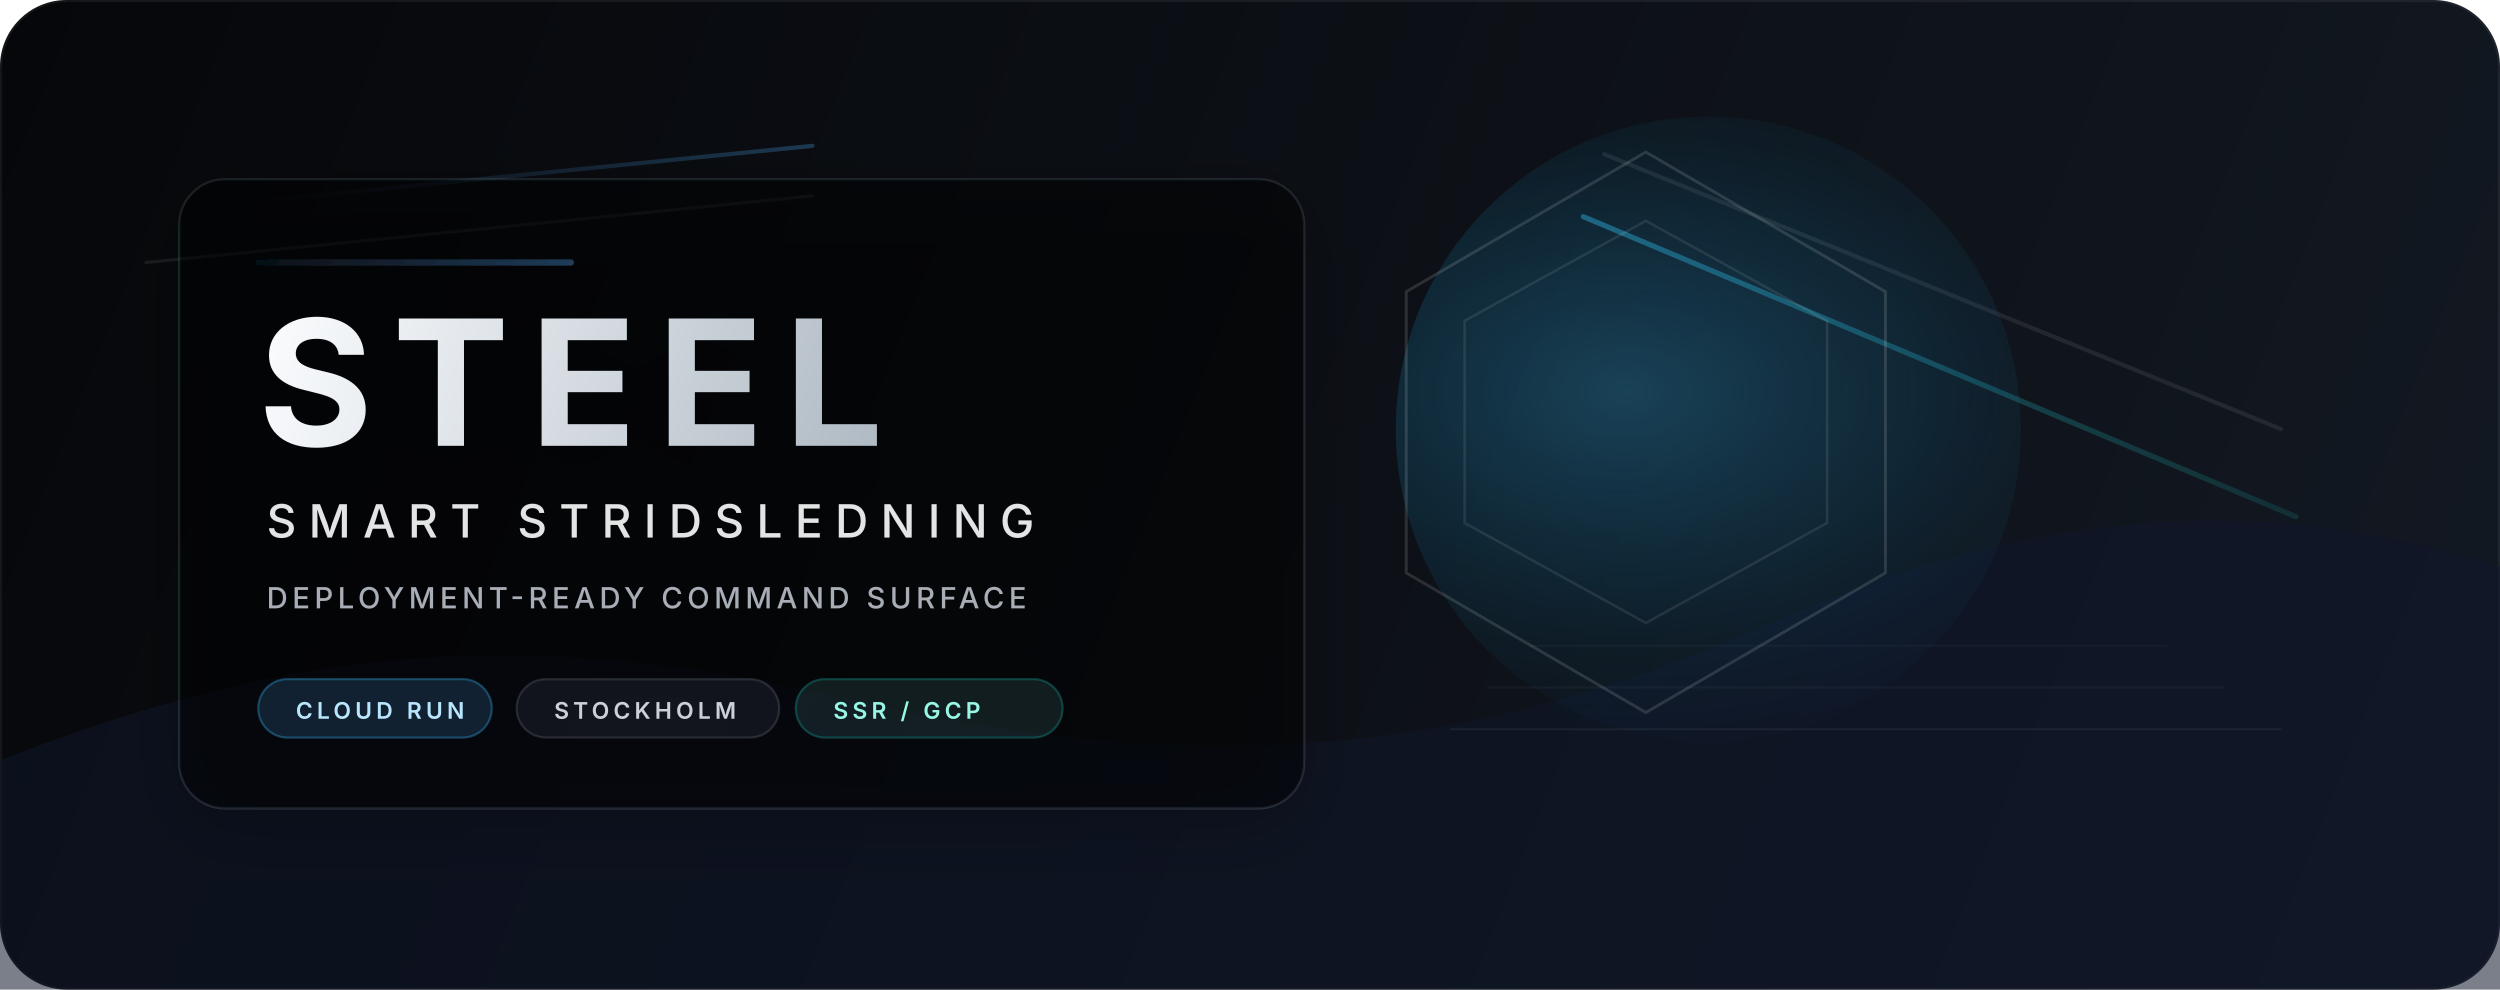
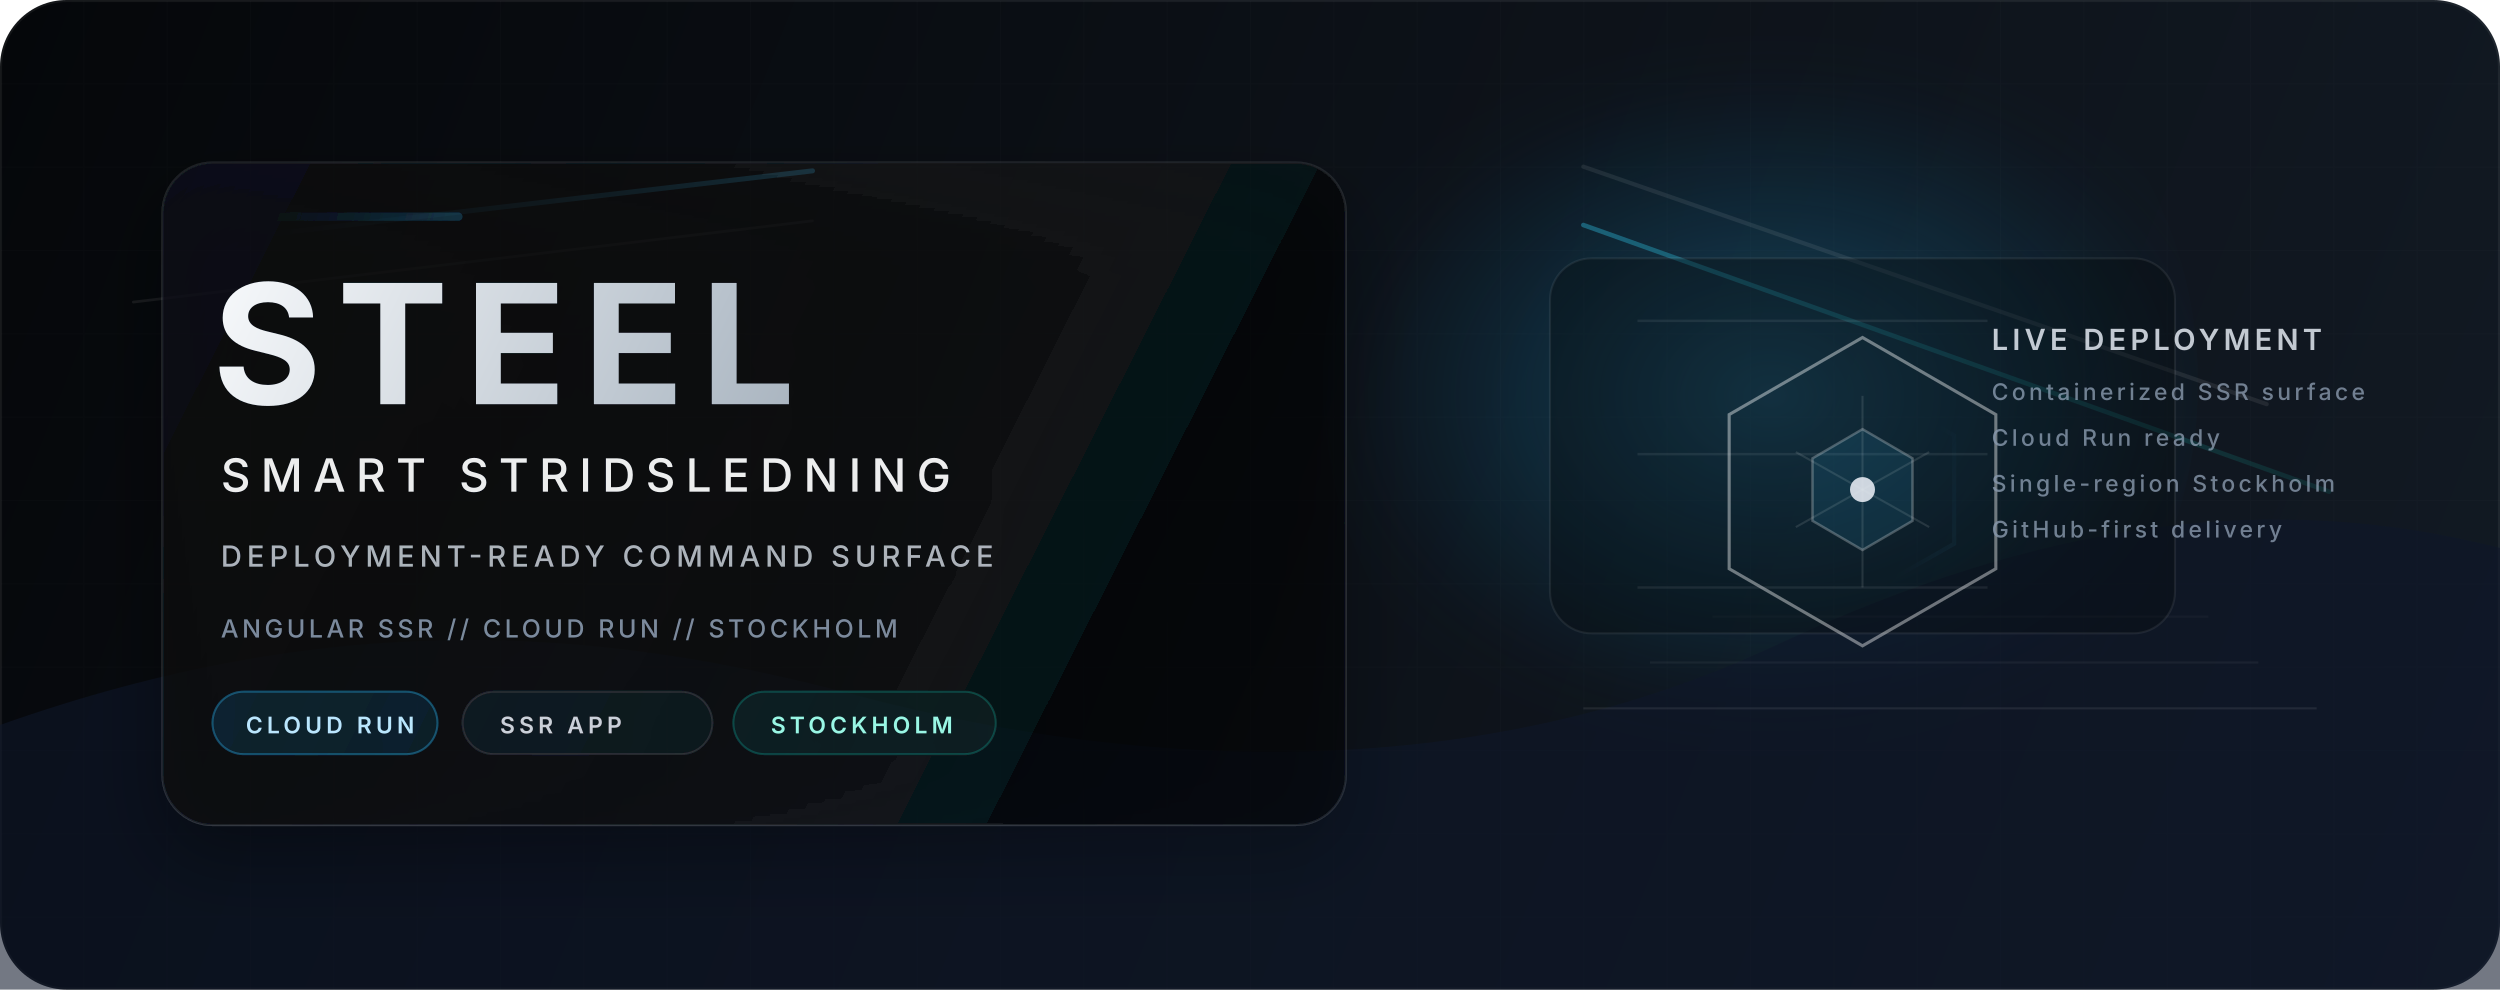
<svg xmlns="http://www.w3.org/2000/svg" width="1200" height="475" viewBox="0 0 1200 475" fill="none" role="img" aria-labelledby="title desc">
  <defs>
    <linearGradient id="bg" x1="0" y1="0" x2="1200" y2="475" gradientUnits="userSpaceOnUse">
-       <stop offset="0" stop-color="#06070a" />
-       <stop offset="0.55" stop-color="#0d1117" />
-       <stop offset="1" stop-color="#131923" />
+       <stop offset="0" stop-color="#05070a" />
+       <stop offset="0.55" stop-color="#0d1219" />
+       <stop offset="1" stop-color="#121a24" />
    </linearGradient>
-     <linearGradient id="steel" x1="160" y1="92" x2="940" y2="382" gradientUnits="userSpaceOnUse">
+     <linearGradient id="steel" x1="110" y1="110" x2="620" y2="360" gradientUnits="userSpaceOnUse">
      <stop offset="0" stop-color="#f8fafc" />
-       <stop offset="0.45" stop-color="#9aa7b3" />
-       <stop offset="1" stop-color="#586676" />
+       <stop offset="0.4" stop-color="#b8c2cc" />
+       <stop offset="1" stop-color="#607080" />
    </linearGradient>
-     <linearGradient id="accent" x1="180" y1="0" x2="1020" y2="475" gradientUnits="userSpaceOnUse">
-       <stop offset="0" stop-color="#60a5fa" stop-opacity="0.0" />
-       <stop offset="0.5" stop-color="#38bdf8" stop-opacity="0.95" />
-       <stop offset="1" stop-color="#14b8a6" stop-opacity="0.25" />
+     <linearGradient id="accent" x1="140" y1="70" x2="1080" y2="350" gradientUnits="userSpaceOnUse">
+       <stop offset="0" stop-color="#38bdf8" stop-opacity="0.0" />
+       <stop offset="0.45" stop-color="#38bdf8" stop-opacity="0.95" />
+       <stop offset="1" stop-color="#14b8a6" stop-opacity="0.22" />
    </linearGradient>
-     <radialGradient id="glow" cx="0" cy="0" r="1" gradientUnits="userSpaceOnUse" gradientTransform="translate(780 188) rotate(90) scale(210 320)">
-       <stop offset="0" stop-color="#38bdf8" stop-opacity="0.28" />
-       <stop offset="0.6" stop-color="#0ea5e9" stop-opacity="0.06" />
+     <linearGradient id="panel" x1="86" y1="92" x2="640" y2="372" gradientUnits="userSpaceOnUse">
+       <stop offset="0" stop-color="#0b1118" stop-opacity="0.78" />
+       <stop offset="1" stop-color="#05070a" stop-opacity="0.42" />
+     </linearGradient>
+     <radialGradient id="glow" cx="0" cy="0" r="1" gradientUnits="userSpaceOnUse" gradientTransform="translate(850 190) rotate(90) scale(180 240)">
+       <stop offset="0" stop-color="#38bdf8" stop-opacity="0.30" />
+       <stop offset="0.7" stop-color="#0ea5e9" stop-opacity="0.06" />
      <stop offset="1" stop-color="#0f172a" stop-opacity="0" />
    </radialGradient>
-     <filter id="shadow" x="-50%" y="-50%" width="200%" height="200%">
-       <feDropShadow dx="0" dy="10" stdDeviation="18" flood-color="#000000" flood-opacity="0.45" />
+     <filter id="shadow" x="-40%" y="-40%" width="180%" height="180%">
+       <feDropShadow dx="0" dy="16" stdDeviation="18" flood-color="#000000" flood-opacity="0.5" />
    </filter>
+     <pattern id="grid" width="40" height="40" patternUnits="userSpaceOnUse">
+       <path d="M40 0H0V40" fill="none" stroke="rgba(255,255,255,0.04)" stroke-width="1" />
+     </pattern>
  </defs>
  <rect width="1200" height="475" rx="32" fill="url(#bg)" />
  <rect x="0.5" y="0.5" width="1199" height="474" rx="31.5" stroke="rgba(255,255,255,0.06)" />
-   <path d="M0 365C150 306 260 302 410 336C570 373 700 365 848 300C971 246 1080 234 1200 272V475H0V365Z" fill="#0f172a" fill-opacity="0.55" />
-   <path d="M70 102L390 70" stroke="url(#accent)" stroke-width="2" stroke-linecap="round" opacity="0.65" />
-   <path d="M70 126L390 94" stroke="rgba(255,255,255,0.08)" stroke-width="1.5" stroke-linecap="round" />
-   <path d="M770 74L1095 206" stroke="rgba(255,255,255,0.08)" stroke-width="2" stroke-linecap="round" />
-   <path d="M760 104L1102 248" stroke="url(#accent)" stroke-width="2.5" stroke-linecap="round" opacity="0.5" />
-   <circle cx="820" cy="206" r="150" fill="url(#glow)" />
-   <g opacity="0.26">
-     <path d="M790 73L905 140L905 275L790 342L675 275V140L790 73Z" stroke="rgba(255,255,255,0.5)" stroke-width="1.4" fill="none" />
-     <path d="M790 106L877 154V251L790 299L703 251V154L790 106Z" stroke="rgba(255,255,255,0.35)" stroke-width="1.2" fill="none" />
-   </g>
+   <rect width="1200" height="475" rx="32" fill="url(#grid)" opacity="0.25" />
+   <circle cx="845" cy="184" r="210" fill="url(#glow)" />
+   <path d="M0 348C158 292 286 300 412 334C552 371 712 376 854 309C981 250 1090 235 1200 263V475H0V348Z" fill="#0f172a" fill-opacity="0.58" />
+   <path d="M64 120L390 82" stroke="url(#accent)" stroke-width="2.4" stroke-linecap="round" />
+   <path d="M64 145L390 106" stroke="rgba(255,255,255,0.08)" stroke-width="1.3" stroke-linecap="round" />
+   <path d="M760 80L1088 194" stroke="rgba(255,255,255,0.08)" stroke-width="2" stroke-linecap="round" />
+   <path d="M760 108L1118 236" stroke="url(#accent)" stroke-width="2.2" stroke-linecap="round" opacity="0.55" />
+   <path d="M760 340H1112" stroke="rgba(255,255,255,0.08)" stroke-width="1" />
+   <path d="M792 318H1084" stroke="rgba(255,255,255,0.05)" stroke-width="1" />
+   <path d="M822 296H1060" stroke="rgba(255,255,255,0.03)" stroke-width="1" />
  <g filter="url(#shadow)">
-     <rect x="86" y="86" width="540" height="302" rx="22" fill="rgba(8,12,18,0.48)" stroke="rgba(255,255,255,0.08)" />
-     <path d="M124 126H274" stroke="url(#accent)" stroke-width="3" stroke-linecap="round" />
-     <text x="124" y="214" fill="url(#steel)" font-family="Inter, ui-sans-serif, system-ui, -apple-system, BlinkMacSystemFont, Segoe UI, sans-serif" font-size="84" font-weight="700" letter-spacing="10">STEEL</text>
-     <text x="128" y="258" fill="rgba(255,255,255,0.88)" font-family="Inter, ui-sans-serif, system-ui, -apple-system, BlinkMacSystemFont, Segoe UI, sans-serif" font-size="22" font-weight="500" letter-spacing="6">SMART STRIDSLEDNING</text>
-     <text x="128" y="292" fill="rgba(226,232,240,0.72)" font-family="Inter, ui-sans-serif, system-ui, -apple-system, BlinkMacSystemFont, Segoe UI, sans-serif" font-size="14" font-weight="500" letter-spacing="2.2">DEPLOYMENT-READY COMMAND SURFACE</text>
-     <g transform="translate(124 326)">
-       <rect width="112" height="28" rx="14" fill="rgba(56,189,248,0.11)" stroke="rgba(56,189,248,0.30)" />
-       <text x="18" y="19" fill="#bae6fd" font-family="Inter, ui-sans-serif, system-ui, -apple-system, BlinkMacSystemFont, Segoe UI, sans-serif" font-size="11" font-weight="600" letter-spacing="2">CLOUD RUN</text>
-       <rect x="124" width="126" height="28" rx="14" fill="rgba(255,255,255,0.04)" stroke="rgba(255,255,255,0.10)" />
-       <text x="142" y="19" fill="rgba(226,232,240,0.88)" font-family="Inter, ui-sans-serif, system-ui, -apple-system, BlinkMacSystemFont, Segoe UI, sans-serif" font-size="11" font-weight="600" letter-spacing="2">STOCKHOLM</text>
-       <rect x="258" width="128" height="28" rx="14" fill="rgba(20,184,166,0.10)" stroke="rgba(20,184,166,0.28)" />
-       <text x="276" y="19" fill="#99f6e4" font-family="Inter, ui-sans-serif, system-ui, -apple-system, BlinkMacSystemFont, Segoe UI, sans-serif" font-size="11" font-weight="600" letter-spacing="2">SSR / GCP</text>
+     <rect x="78" y="78" width="568" height="318" rx="24" fill="url(#panel)" stroke="rgba(255,255,255,0.08)" />
+     <rect x="102" y="102" width="120" height="4" rx="2" fill="url(#accent)" />
+     <text x="102" y="194" fill="url(#steel)" font-family="Inter, ui-sans-serif, system-ui, -apple-system, BlinkMacSystemFont, Segoe UI, sans-serif" font-size="80" font-weight="700" letter-spacing="8">STEEL</text>
+     <text x="106" y="236" fill="rgba(255,255,255,0.92)" font-family="Inter, ui-sans-serif, system-ui, -apple-system, BlinkMacSystemFont, Segoe UI, sans-serif" font-size="22" font-weight="500" letter-spacing="5">SMART STRIDSLEDNING</text>
+     <text x="106" y="272" fill="rgba(226,232,240,0.74)" font-family="Inter, ui-sans-serif, system-ui, -apple-system, BlinkMacSystemFont, Segoe UI, sans-serif" font-size="14" font-weight="500" letter-spacing="2.4">DEPLOYMENT-READY COMMAND SURFACE</text>
+     <text x="106" y="306" fill="rgba(148,163,184,0.82)" font-family="Inter, ui-sans-serif, system-ui, -apple-system, BlinkMacSystemFont, Segoe UI, sans-serif" font-size="12" font-weight="500" letter-spacing="1.7">ANGULAR SSR  //  CLOUD RUN  //  STOCKHOLM</text>
+     <g transform="translate(102 332)">
+       <rect width="108" height="30" rx="15" fill="rgba(56,189,248,0.10)" stroke="rgba(56,189,248,0.34)" />
+       <text x="16" y="20" fill="#bae6fd" font-family="Inter, ui-sans-serif, system-ui, -apple-system, BlinkMacSystemFont, Segoe UI, sans-serif" font-size="11" font-weight="600" letter-spacing="2">CLOUD RUN</text>
+       <rect x="120" width="120" height="30" rx="15" fill="rgba(255,255,255,0.04)" stroke="rgba(255,255,255,0.10)" />
+       <text x="138" y="20" fill="rgba(226,232,240,0.88)" font-family="Inter, ui-sans-serif, system-ui, -apple-system, BlinkMacSystemFont, Segoe UI, sans-serif" font-size="11" font-weight="600" letter-spacing="2">SSR APP</text>
+       <rect x="250" width="126" height="30" rx="15" fill="rgba(20,184,166,0.10)" stroke="rgba(20,184,166,0.28)" />
+       <text x="268" y="20" fill="#99f6e4" font-family="Inter, ui-sans-serif, system-ui, -apple-system, BlinkMacSystemFont, Segoe UI, sans-serif" font-size="11" font-weight="600" letter-spacing="2">STOCKHOLM</text>
    </g>
  </g>
-   <g opacity="0.44">
-     <path d="M696 350H1095" stroke="rgba(255,255,255,0.12)" stroke-width="1" />
-     <path d="M714 330H1068" stroke="rgba(255,255,255,0.08)" stroke-width="1" />
-     <path d="M734 310H1040" stroke="rgba(255,255,255,0.06)" stroke-width="1" />
+   <g opacity="0.9">
+     <rect x="744" y="124" width="300" height="180" rx="20" fill="rgba(7,10,14,0.42)" stroke="rgba(255,255,255,0.08)" />
+     <path d="M786 154H954" stroke="rgba(255,255,255,0.08)" stroke-width="1.2" />
+     <path d="M786 218H954" stroke="rgba(255,255,255,0.08)" stroke-width="1.2" />
+     <path d="M786 282H954" stroke="rgba(255,255,255,0.08)" stroke-width="1.2" />
+     <g transform="translate(786 150)">
+       <path d="M108 12L172 49V123L108 160L44 123V49L108 12Z" fill="none" stroke="rgba(255,255,255,0.45)" stroke-width="1.5" />
+       <path d="M108 34L152 59V111L108 136L64 111V59L108 34Z" fill="none" stroke="url(#accent)" stroke-width="2" />
+       <path d="M108 56L132 70V100L108 114L84 100V70L108 56Z" fill="rgba(56,189,248,0.12)" stroke="rgba(255,255,255,0.28)" stroke-width="1.2" />
+       <circle cx="108" cy="85" r="6" fill="#e2e8f0" />
+       <path d="M108 40V132" stroke="rgba(255,255,255,0.12)" stroke-width="1" />
+       <path d="M76 67L140 103" stroke="rgba(255,255,255,0.12)" stroke-width="1" />
+       <path d="M76 103L140 67" stroke="rgba(255,255,255,0.12)" stroke-width="1" />
+     </g>
+     <text x="956" y="168" fill="rgba(226,232,240,0.94)" font-family="Inter, ui-sans-serif, system-ui, -apple-system, BlinkMacSystemFont, Segoe UI, sans-serif" font-size="14" font-weight="600" letter-spacing="2">LIVE DEPLOYMENT</text>
+     <text x="956" y="192" fill="rgba(148,163,184,0.82)" font-family="Inter, ui-sans-serif, system-ui, -apple-system, BlinkMacSystemFont, Segoe UI, sans-serif" font-size="11" font-weight="500" letter-spacing="1.6">Containerized SSR surface</text>
+     <text x="956" y="214" fill="rgba(148,163,184,0.82)" font-family="Inter, ui-sans-serif, system-ui, -apple-system, BlinkMacSystemFont, Segoe UI, sans-serif" font-size="11" font-weight="500" letter-spacing="1.6">Cloud Run ready</text>
+     <text x="956" y="236" fill="rgba(148,163,184,0.82)" font-family="Inter, ui-sans-serif, system-ui, -apple-system, BlinkMacSystemFont, Segoe UI, sans-serif" font-size="11" font-weight="500" letter-spacing="1.6">Single-region Stockholm</text>
+     <text x="956" y="258" fill="rgba(148,163,184,0.82)" font-family="Inter, ui-sans-serif, system-ui, -apple-system, BlinkMacSystemFont, Segoe UI, sans-serif" font-size="11" font-weight="500" letter-spacing="1.6">GitHub-first delivery</text>
  </g>
</svg>
